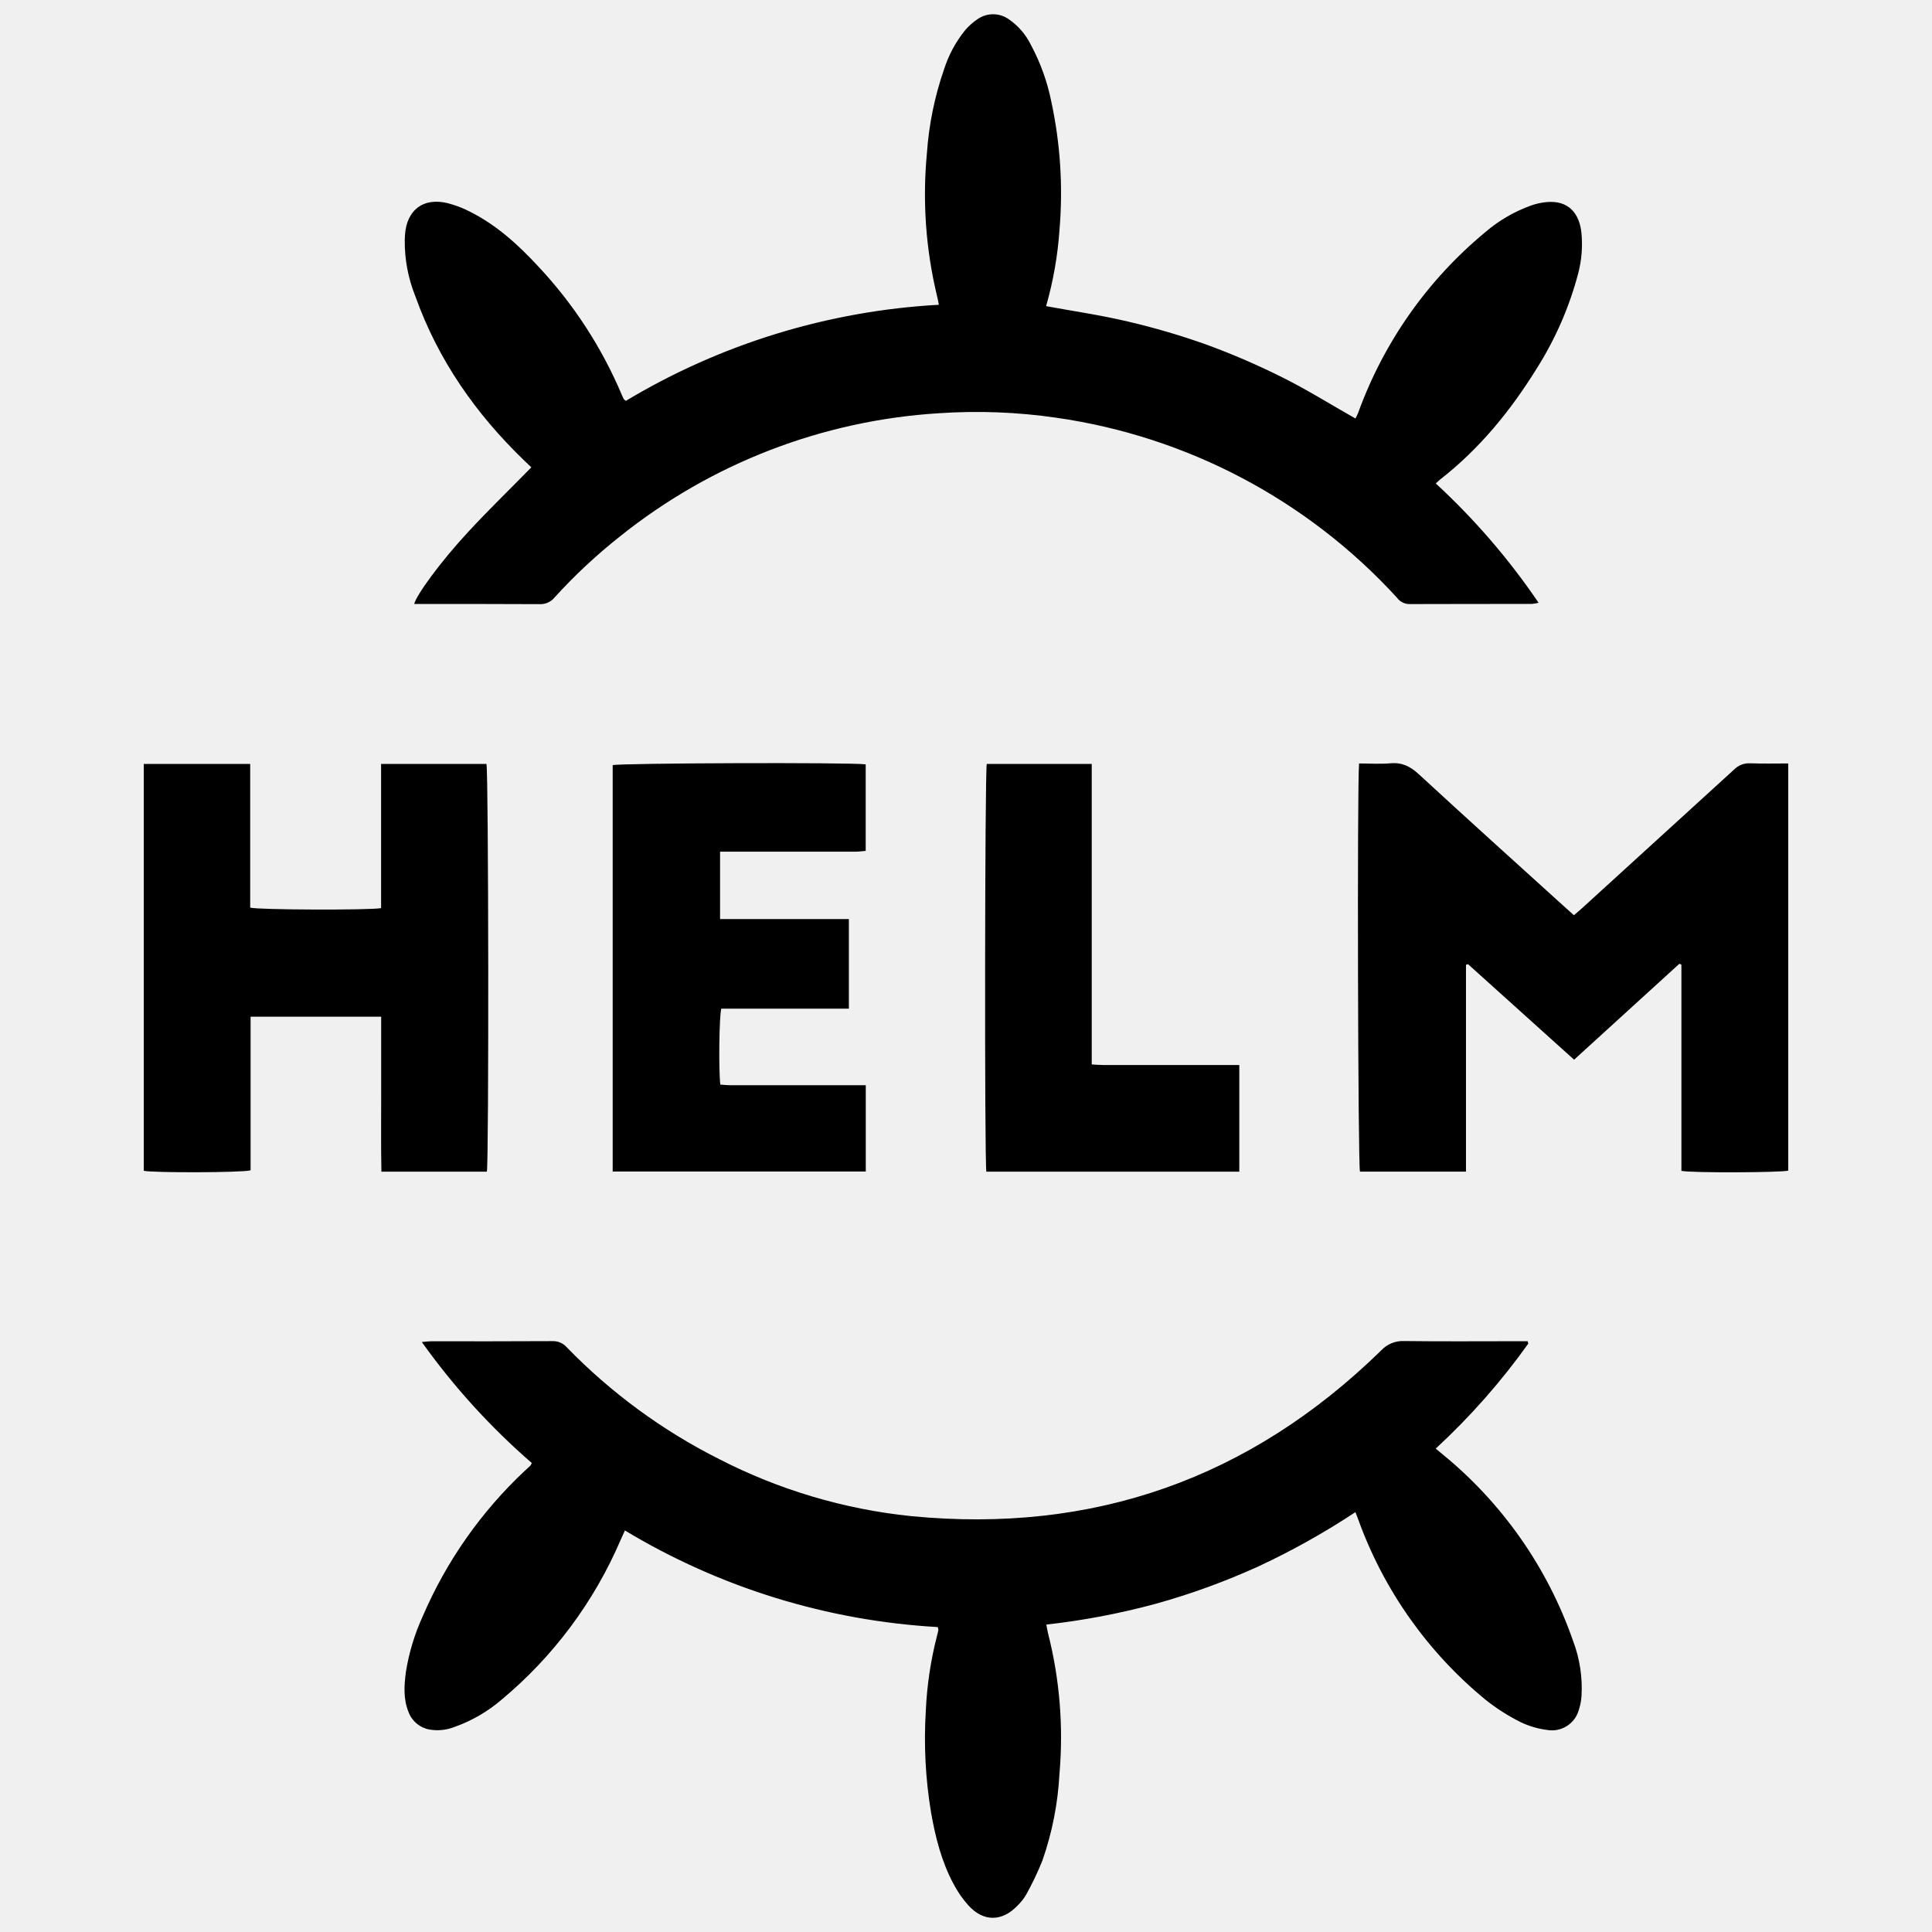
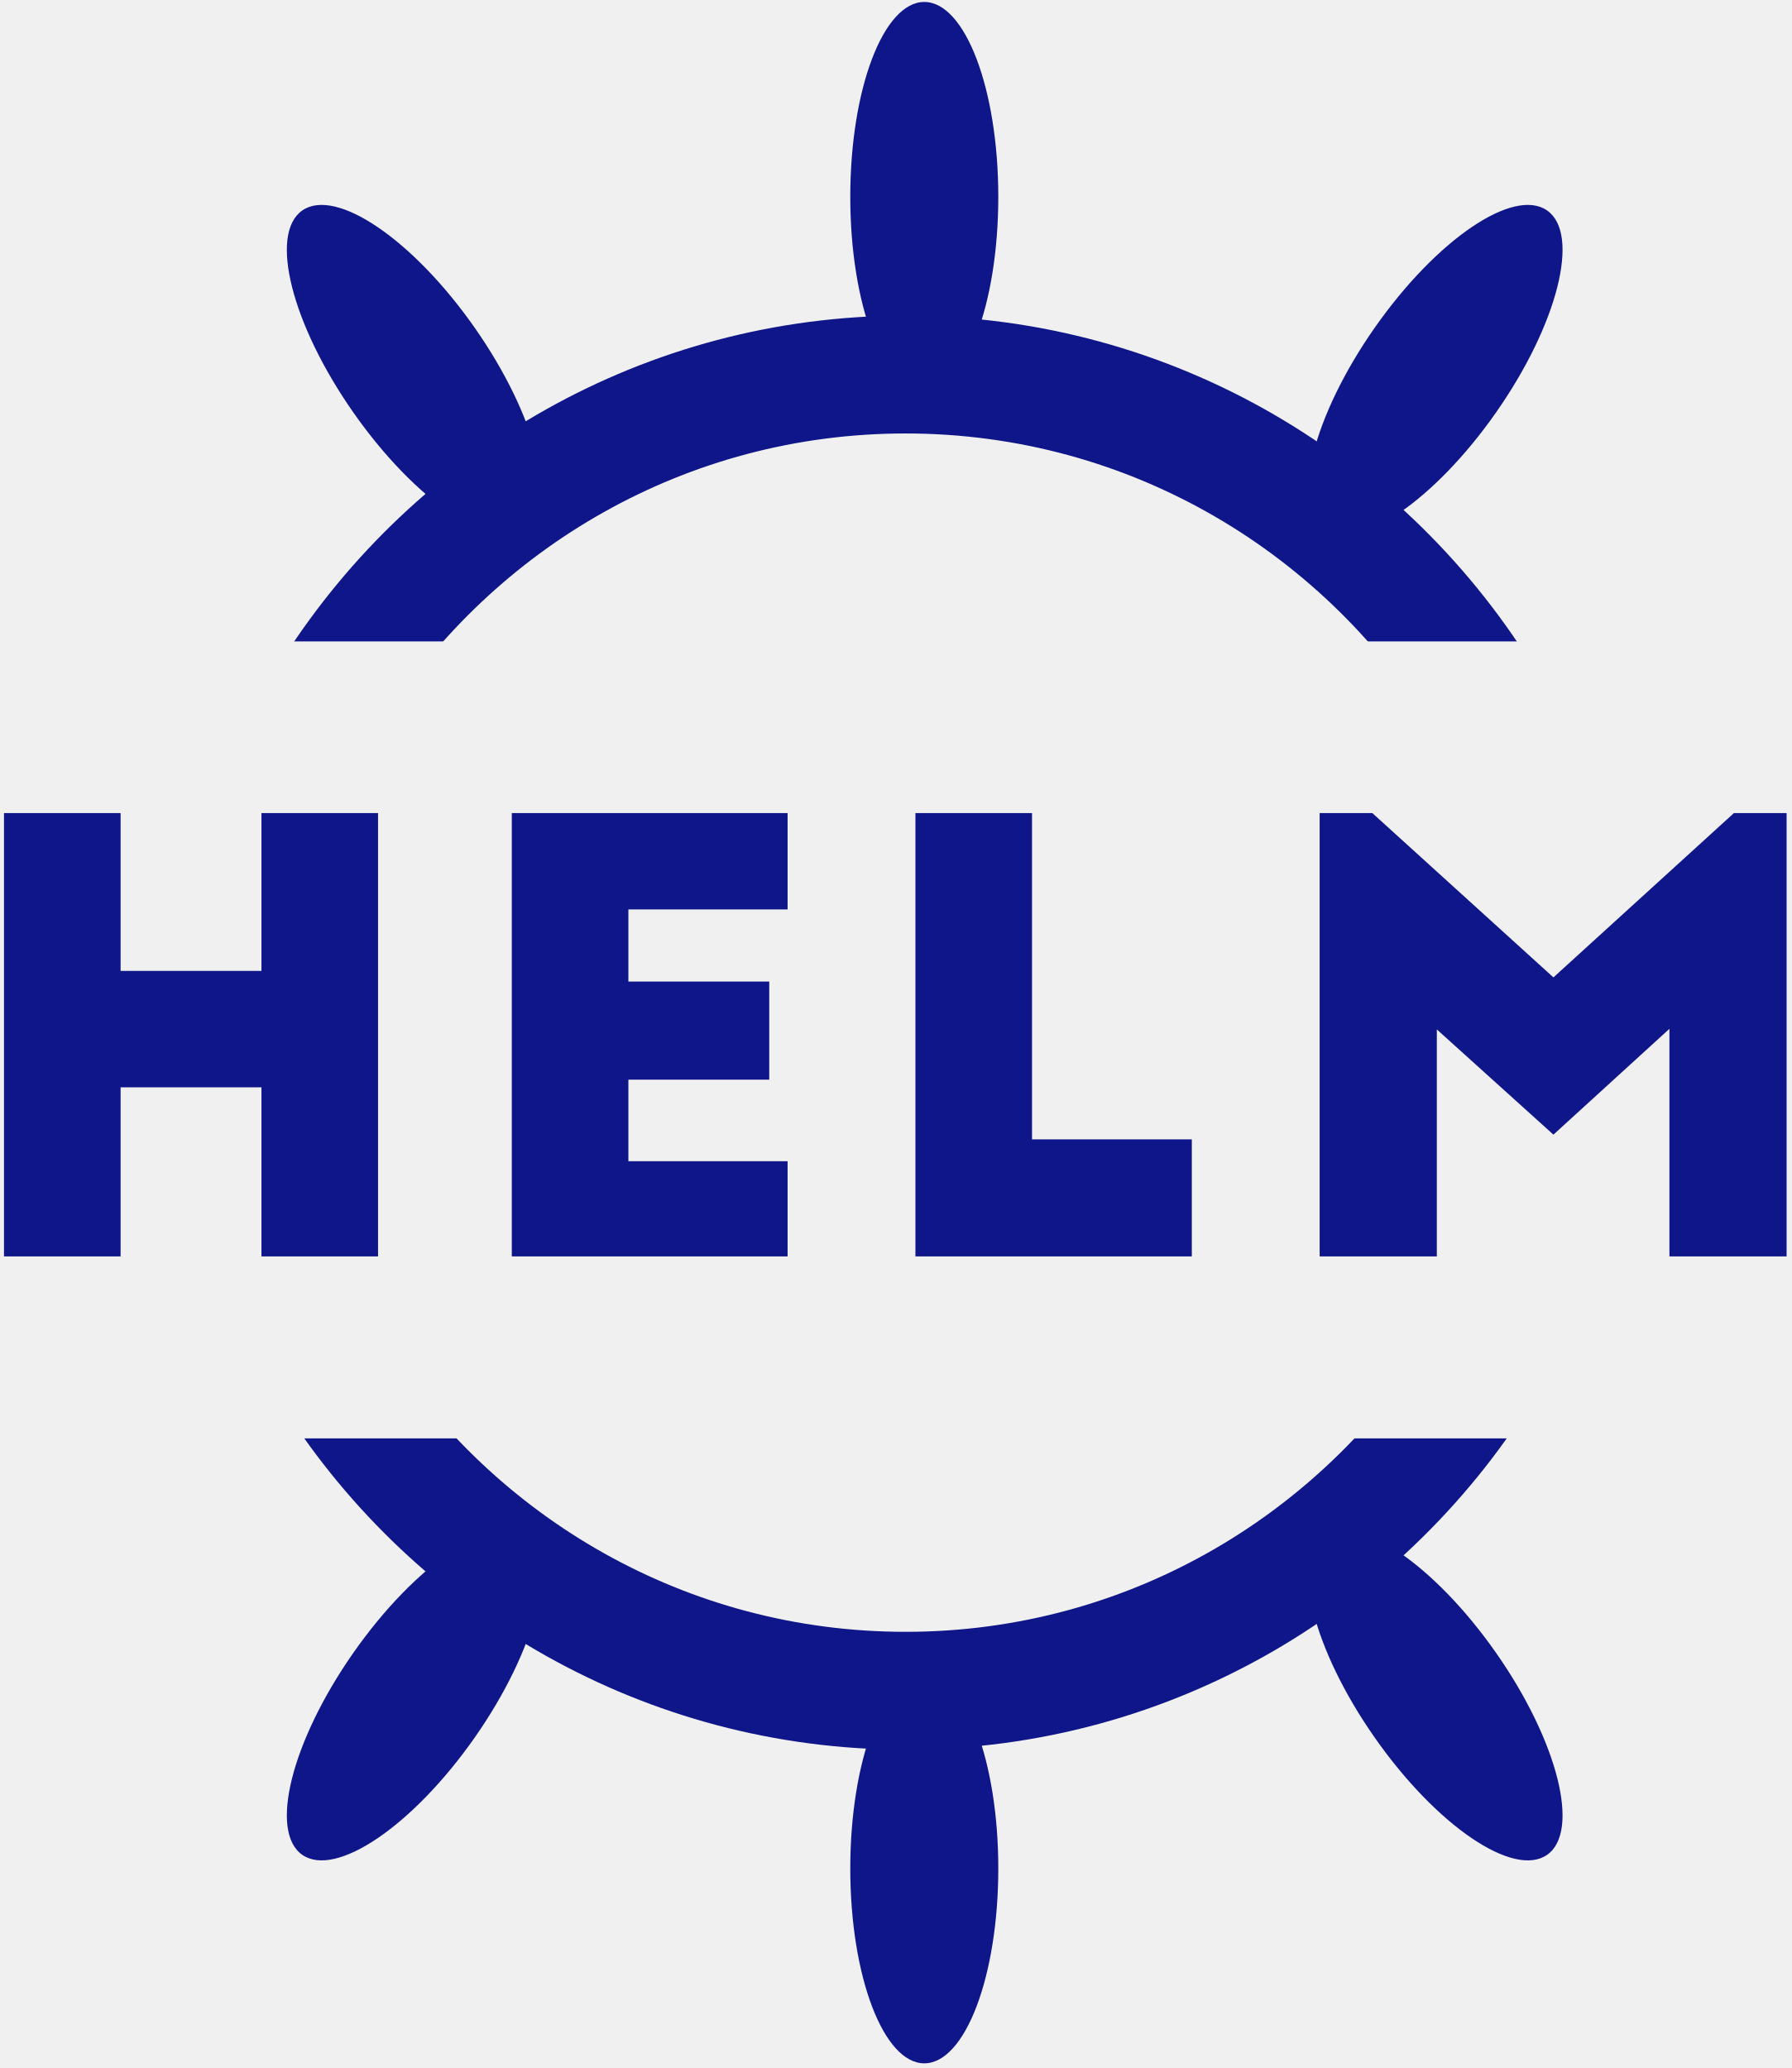
- <svg xmlns="http://www.w3.org/2000/svg" data-name="Layer 1" width="24" height="24">
-   <path d="M6.601 5.806l-.087-.083C5.91 5.141 5.44 4.47 5.157 3.673a1.81 1.81 0 01-.129-.689l.003-.068c.022-.31.229-.466.531-.392a1.312 1.312 0 01.275.105c.331.166.6.411.849.68a5.401 5.401 0 011.042 1.605.398.398 0 00.019.04c.003.007.01.011.027.026a8.465 8.465 0 013.889-1.194c-.008-.042-.014-.074-.022-.105a5.4 5.4 0 01-.127-1.774 4.036 4.036 0 01.213-1.045 1.504 1.504 0 01.263-.488.753.753 0 01.152-.135.337.337 0 01.385-.003.83.83 0 01.28.323 2.547 2.547 0 01.253.704 5.4 5.4 0 01.102 1.584 4.589 4.589 0 01-.167.956c.342.063.682.112 1.015.191a8.946 8.946 0 01.98.288 9.04 9.04 0 01.95.411c.304.152.594.334.898.506.01-.02.024-.045.034-.072a5.216 5.216 0 011.58-2.244 1.812 1.812 0 01.567-.33.828.828 0 01.176-.041c.301-.035.427.154.45.38a1.437 1.437 0 01-.038.497 4.22 4.22 0 01-.515 1.185c-.326.527-.712 1.001-1.204 1.384-.015.012-.027.025-.052.048a8.533 8.534 0 011.277 1.482.526.526 0 01-.082.014c-.508.001-1.017 0-1.525.002a.192.192 0 01-.153-.08 7.098 7.098 0 00-4.232-2.235 6.881 6.881 0 00-1.453-.056A7.027 7.028 0 007.706 6.66a6.723 6.723 0 00-.815.76.227.227 0 01-.185.085c-.486-.003-.972-.002-1.458-.002h-.103c.03-.116.328-.525.666-.89.252-.273.52-.532.79-.808zM18.985 16.691a8.479 8.479 0 01-1.15 1.304l.089.074a5.199 5.2 0 011.616 2.311 1.662 1.662 0 01.106.693.714.715 0 01-.036.177.346.346 0 01-.391.24 1.067 1.067 0 01-.325-.095 2.46 2.46 0 01-.44-.28 5.164 5.164 0 01-1.582-2.241l-.034-.09a9.343 9.343 0 01-1.2.672 8.72 8.72 0 01-1.282.467 9.003 9.003 0 01-1.358.258c.008.04.012.073.02.104a5.24 5.24 0 01.143 1.75 3.879 3.879 0 01-.212 1.078 3.756 3.756 0 01-.2.42.643.643 0 01-.112.142c-.191.198-.42.2-.606-.004a1.31 1.31 0 01-.187-.27c-.148-.276-.224-.578-.278-.885a5.61 5.61 0 01-.065-1.27 4.535 4.535 0 01.138-.922.982.982 0 00.018-.077c.001-.007-.003-.014-.008-.035a8.454 8.454 0 01-3.886-1.2l-.053.117a5.303 5.303 0 01-1.484 1.989 1.832 1.832 0 01-.578.334.58.58 0 01-.313.033.342.342 0 01-.259-.215c-.068-.165-.056-.336-.033-.505a2.662 2.662 0 01.207-.684 5.4 5.4 0 011.272-1.813c.022-.02.045-.04.067-.062a.18.18 0 00.017-.032 8.587 8.588 0 01-1.366-1.503c.047-.004.079-.009.11-.009.505 0 1.01.001 1.514-.002a.226.226 0 01.178.078 7.053 7.054 0 001.891 1.387 6.717 6.718 0 002.386.709q3.393.33 5.837-2.057a.367.367 0 01.287-.118c.471.006.942.002 1.412.002h.122zM16.883 9.484c.134 0 .263.009.39-.002.143-.013.246.038.351.135.605.558 1.217 1.109 1.827 1.662l.101.09c.037-.032.071-.06.104-.09q.943-.858 1.884-1.718a.261.261 0 01.202-.079c.154.006.31.002.472.002v5.058c-.083.024-1.194.03-1.327.003v-2.561l-.025-.012-1.308 1.192-1.318-1.187-.025.009v2.568h-1.317c-.025-.085-.036-4.783-.011-5.07zM4.734 9.49h1.309c.026.084.031 4.942.005 5.065h-1.31c-.007-.322-.002-.643-.003-.963v-.962H3.113v1.908c-.099.03-1.216.032-1.327.006V9.49h1.322v1.785c.094.028 1.484.033 1.626.006v-.435-.456-.444-.457zM7.611 14.553V9.505c.078-.026 2.954-.036 3.143-.01v1.075c-.043.003-.086.01-.13.01H8.945v.837h1.6v1.113H8.96c-.026.095-.034.76-.012.943.04.003.084.008.127.008h1.68v1.072zM12.253 14.555c-.024-.136-.019-4.973.005-5.065h1.304v3.733c.056.003.1.007.145.007H15.395v1.325z" />
+ <svg xmlns="http://www.w3.org/2000/svg" height="351" viewBox="0 0 304 351" width="304">
+   <mask id="a" fill="#fff">
+     <path d="m0 0h313.303v159.865h-313.303z" fill="#fff" fill-rule="evenodd" />
+   </mask>
+   <mask id="b" fill="#fff">
+     <path d="m0 0h313.303v159.865h-313.303z" fill="#fff" fill-rule="evenodd" />
+   </mask>
+   <g fill="none" fill-rule="evenodd" transform="translate(-11 -51)">
+     <path d="m11.679 189h19.786v26.789h23.904v-26.789h19.786v75.25h-19.786v-28.695h-23.904v28.695h-19.786zm86.174 75.25v-75.25h46.803v16.354h-27.017v12.241h23.904v16.655h-23.904v13.846h27.017v16.154zm68.497 0v-75.25h19.786v55.384h27.118v19.866zm77.536-75.25 30.733 27.893 30.633-27.893h8.939v75.25h-19.886v-38.628l-19.685 17.96-19.786-17.859v38.528h-19.886v-75.25z" fill="#0f1689" />
+     <g transform="matrix(1 0 0 -1 11.95814 455)">
+       <g fill="#0f1689" mask="url(#a)">
+         <path d="m203.461 95.688c6.936 0 12.559-14.809 12.559-33.077s-5.623-33.077-12.559-33.077c-6.936 0-12.559 14.809-12.559 33.077s5.623 33.077 12.559 33.077z" transform="matrix(.819152 .5735764 -.5735764 .819152 111.8701 -51.70656)" />
+         <path d="m30.142 95.688c6.936 0 12.559-14.809 12.559-33.077s-5.623-33.077-12.559-33.077-12.559 14.809-12.559 33.077 5.623 33.077 12.559 33.077z" transform="matrix(-.819152 .5735764 .5735764 .819152 58.08461 47.70477)" />
+         <path d="m116.733 66.275c6.936 0 12.559-14.809 12.559-33.077 0-18.268-5.623-33.077-12.559-33.077-6.936 0-12.559 14.809-12.559 33.077 0 18.268 5.623 33.077 12.559 33.077z" transform="matrix(-1 0 0 1 272.6285 53.67076)" />
+       </g>
+       <path d="m251.467 173.1c-20.23-33.61-56.89-56.068-98.756-56.068-40.721 0-76.516 21.246-97.059 53.335m2.198 129.17c20.84 30.233 55.556 50.027 94.861 50.027 39.376 0 74.146-19.866 94.974-50.191" mask="url(#a)" stroke="#0f1689" stroke-width="20" />
+     </g>
+     <g transform="translate(11.95814)">
+       <g fill="#0f1689" mask="url(#b)">
+         <path d="m203.461 95.688c6.936 0 12.559-14.809 12.559-33.077s-5.623-33.077-12.559-33.077c-6.936 0-12.559 14.809-12.559 33.077s5.623 33.077 12.559 33.077z" transform="matrix(.819152 .5735764 -.5735764 .819152 111.8701 -54.16602)" />
+         <path d="m30.142 95.688c6.936 0 12.559-14.809 12.559-33.077s-5.623-33.077-12.559-33.077-12.559 14.809-12.559 33.077 5.623 33.077 12.559 33.077z" transform="matrix(-.819152 .5735764 .5735764 .819152 58.08461 45.24531)" />
+         <path d="m116.733 66.275c6.936 0 12.559-14.809 12.559-33.077 0-18.268-5.623-33.077-12.559-33.077-6.936 0-12.559 14.809-12.559 33.077 0 18.268 5.623 33.077 12.559 33.077z" transform="matrix(-1 0 0 1 272.6285 51.2113)" />
+       </g>
+       <path d="m251.467 170.64c-20.23-33.61-56.89-56.068-98.756-56.068-40.721 0-76.516 21.246-97.059 53.335m2.198 129.17c20.84 30.233 55.556 50.027 94.861 50.027 39.376 0 74.146-19.866 94.974-50.191" mask="url(#b)" stroke="#0f1689" stroke-width="20" />
+     </g>
+   </g>
</svg>
